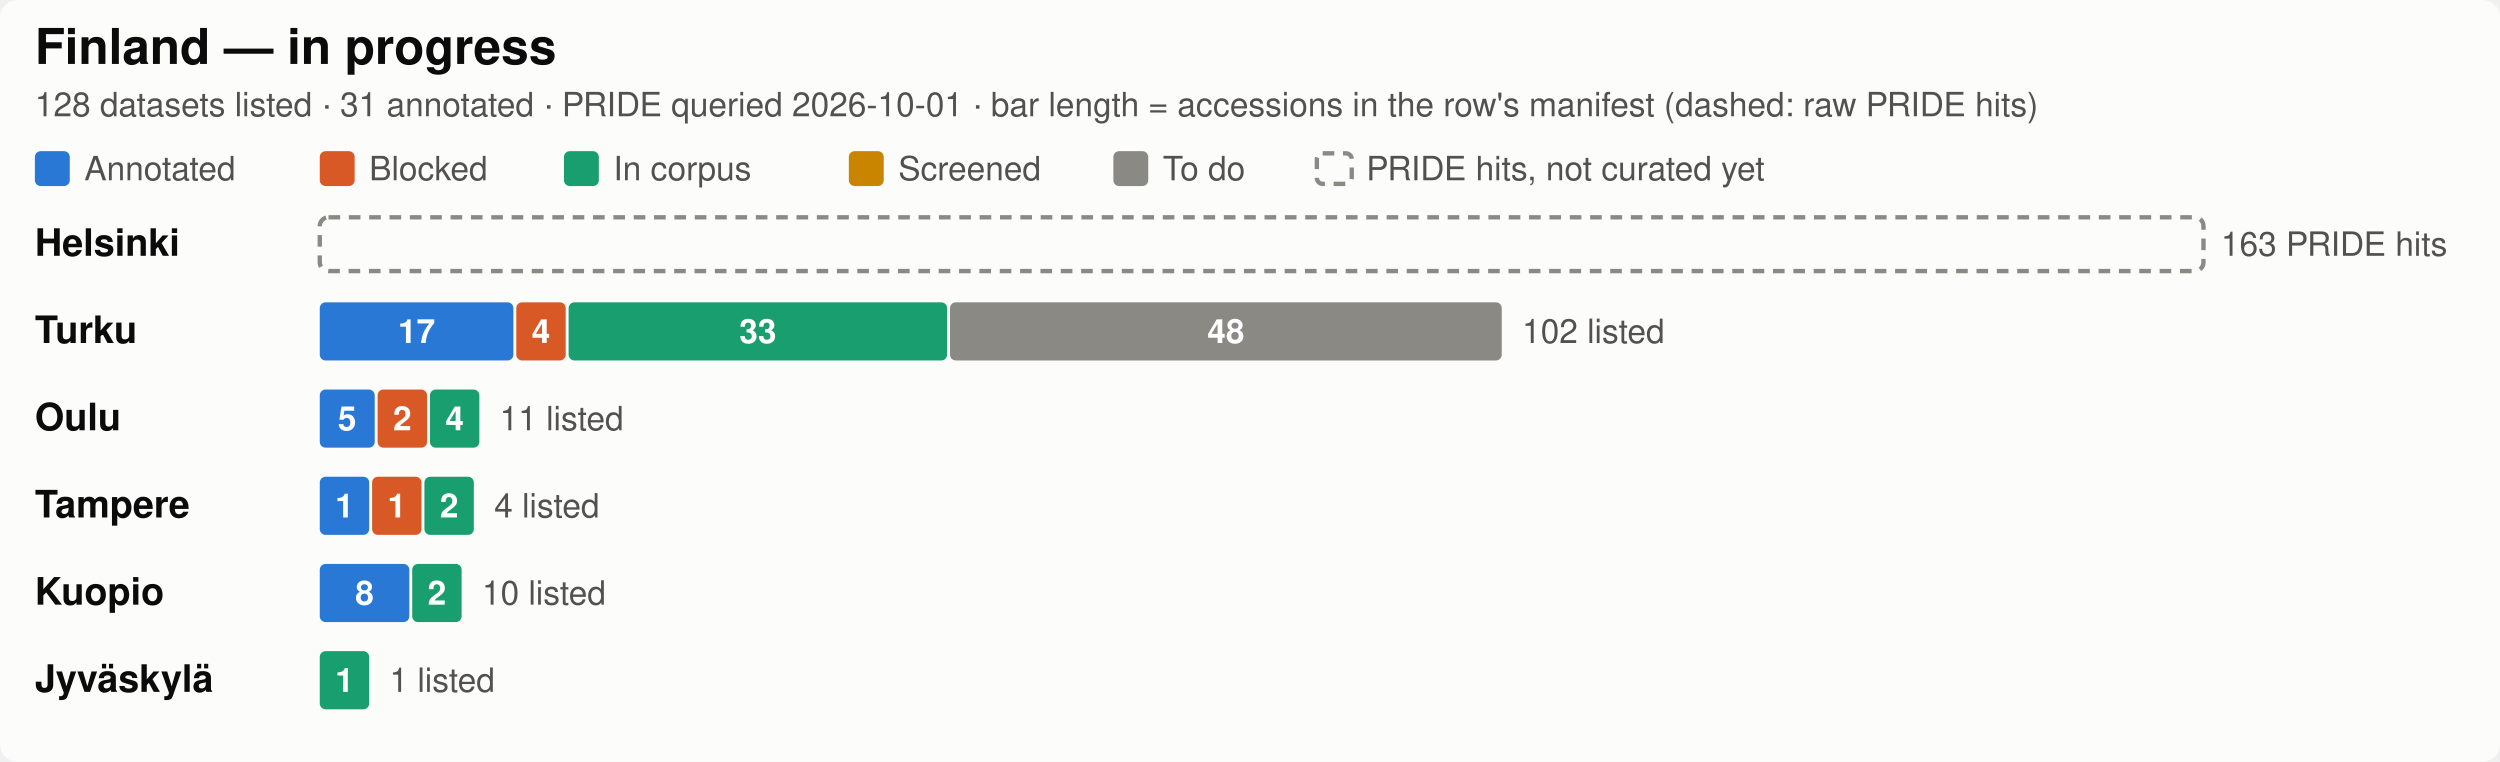
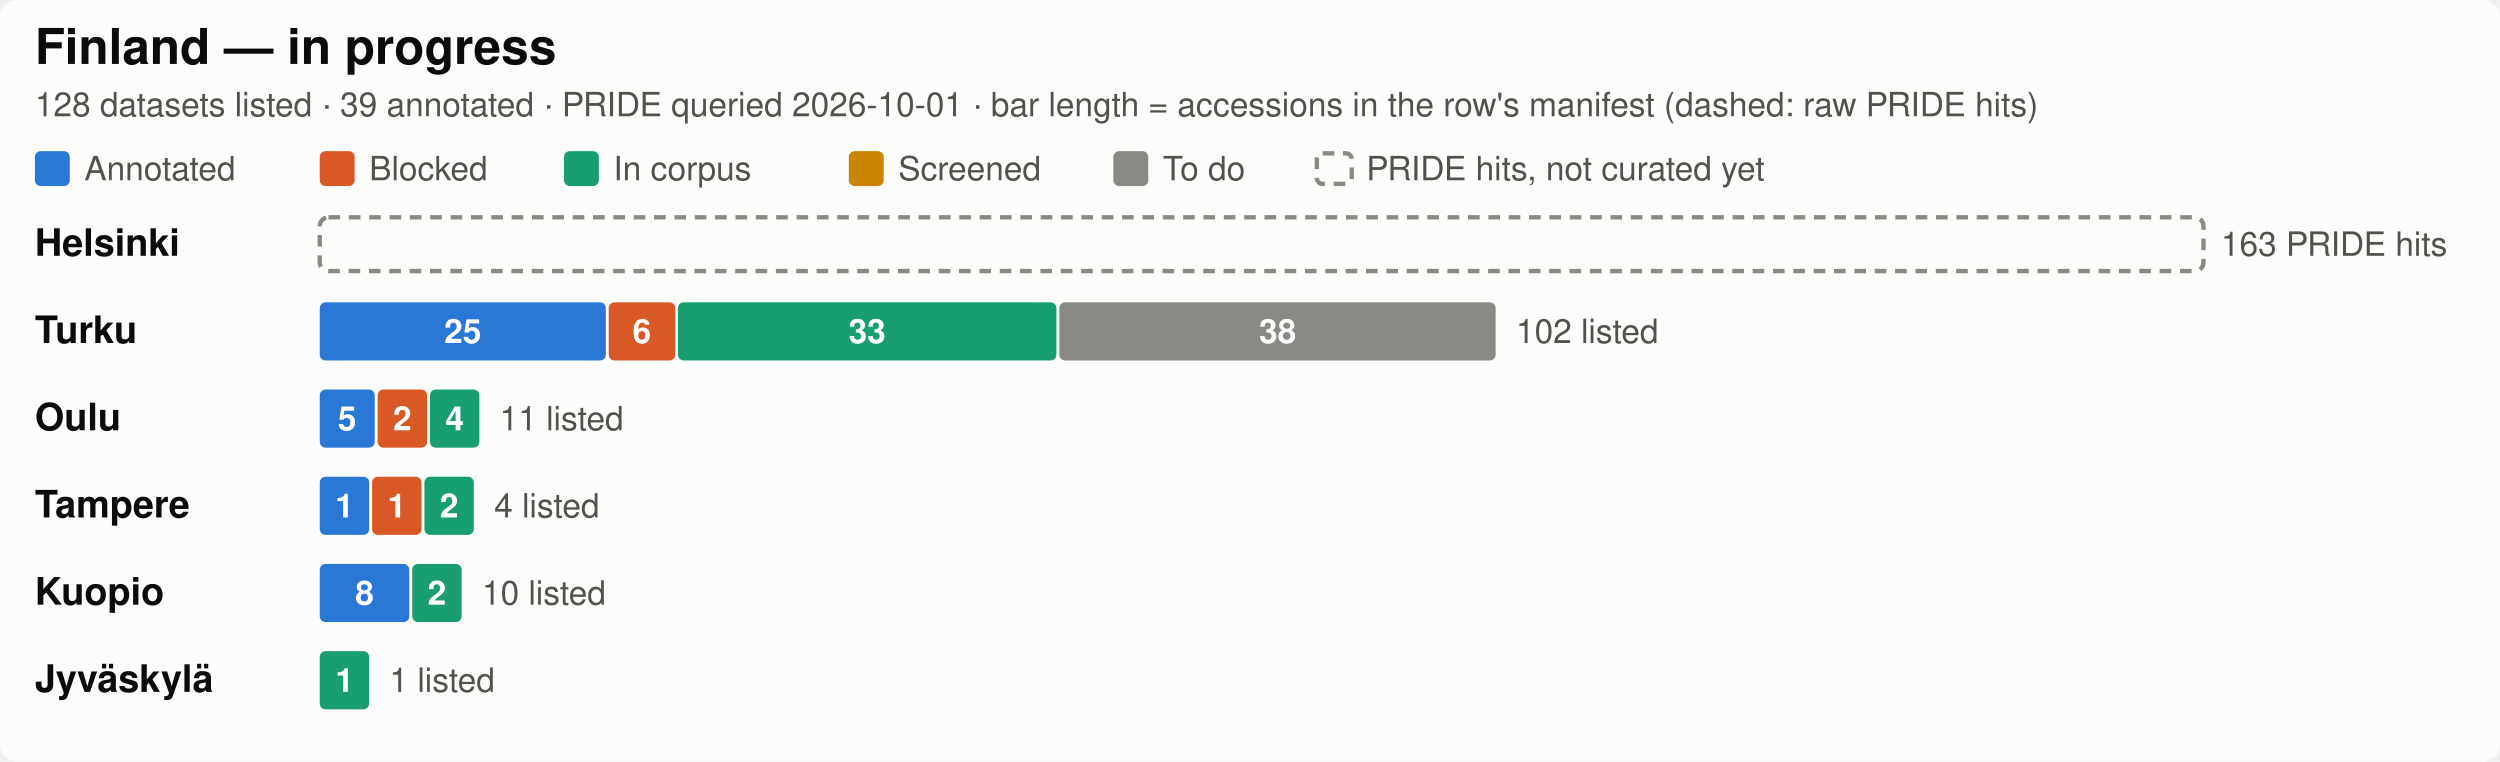
<svg xmlns="http://www.w3.org/2000/svg" width="860" height="262" viewBox="0 0 860 262" role="img" aria-label="Finland SDRF progress by city">
  <style>
  .bg { fill: #fcfcfb; }
  .title { fill: #0b0b0b; font-size: 17px; font-weight: 600; }
  .city { fill: #0b0b0b; font-size: 13px; font-weight: 600; }
  .sub, .legend, .total { fill: #52514e; font-size: 11.5px; }
  .seg { font-size: 11.5px; font-weight: 600; fill: #ffffff; font-variant-numeric: tabular-nums; }
  .uncurated { fill: none; stroke: #8a8983; stroke-width: 1.5; stroke-dasharray: 4 3; }
  text { font-family: -apple-system, "Segoe UI", Helvetica, Arial, sans-serif; }
  .c-annotated { fill: #2a78d6; }
  .c-blocked { fill: #d95926; }
  .c-in_corpus { fill: #199e70; }
  .c-screened { fill: #c98500; }
  .c-todo { fill: #8a8983; }

  @media (prefers-color-scheme: dark) {
    .bg { fill: #1a1a19; }
    .title, .city { fill: #ffffff; }
    .sub, .legend, .total { fill: #c3c2b7; }
    .uncurated { stroke: #8f8e86; }
    .c-annotated { fill: #3987e5; }
    .c-blocked { fill: #d95926; }
    .c-in_corpus { fill: #199e70; }
    .c-screened { fill: #c98500; }
    .c-todo { fill: #6b6a65; }
  }
</style>
  <rect class="bg" width="860" height="262" rx="6" />
  <text class="title" x="12" y="22">Finland — in progress</text>
-   <text class="sub" x="12" y="40">128 datasets listed · 31 annotated · PRIDE queried 2026-10-01 · bar length = accessions in the row's manifest (dashed: raw PRIDE hits)</text>
+   <text class="sub" x="12" y="40">128 datasets listed · 39 annotated · PRIDE queried 2026-10-01 · bar length = accessions in the row's manifest (dashed: raw PRIDE hits)</text>
  <rect class="c-annotated" fill="#2a78d6" x="12" y="52" width="12" height="12" rx="2" />
  <text class="legend" x="29" y="62">Annotated</text>
  <rect class="c-blocked" fill="#d95926" x="110" y="52" width="12" height="12" rx="2" />
  <text class="legend" x="127" y="62">Blocked</text>
  <rect class="c-in_corpus" fill="#199e70" x="194" y="52" width="12" height="12" rx="2" />
  <text class="legend" x="211" y="62">In corpus</text>
  <rect class="c-screened" fill="#c98500" x="292" y="52" width="12" height="12" rx="2" />
  <text class="legend" x="309" y="62">Screened</text>
  <rect class="c-todo" fill="#8a8983" x="383" y="52" width="12" height="12" rx="2" />
  <text class="legend" x="400" y="62">To do</text>
  <rect class="uncurated" fill="none" stroke="#8a8983" x="453" y="52.75" width="12" height="10.5" rx="2" />
  <text class="legend" x="470" y="62">PRIDE hits, not curated yet</text>
  <text class="city" x="12" y="88.0">Helsinki</text>
  <rect class="uncurated" fill="none" stroke="#8a8983" x="110" y="74.75" width="648.0" height="18.5" rx="3" />
  <text class="total" x="764.0" y="88.0">163 PRIDE hits</text>
  <text class="city" x="12" y="118.0">Turku</text>
-   <rect class="c-annotated" fill="#2a78d6" x="110.0" y="104" width="66.6" height="20" rx="2" />
-   <text class="seg" x="143.3" y="118.0" text-anchor="middle">17</text>
-   <rect class="c-blocked" fill="#d95926" x="177.6" y="104" width="17.0" height="20" rx="2" />
-   <text class="seg" x="186.1" y="118.0" text-anchor="middle">4</text>
-   <rect class="c-in_corpus" fill="#199e70" x="195.6" y="104" width="130.2" height="20" rx="2" />
-   <text class="seg" x="260.7" y="118.0" text-anchor="middle">33</text>
-   <rect class="c-todo" fill="#8a8983" x="326.8" y="104" width="189.8" height="20" rx="2" />
-   <text class="seg" x="421.7" y="118.0" text-anchor="middle">48</text>
-   <text class="total" x="523.6" y="118.0">102 listed</text>
+   <rect class="c-annotated" fill="#2a78d6" x="110.0" y="104" width="98.4" height="20" rx="2" />
+   <text class="seg" x="159.2" y="118.0" text-anchor="middle">25</text>
+   <rect class="c-blocked" fill="#d95926" x="209.4" y="104" width="22.9" height="20" rx="2" />
+   <text class="seg" x="220.8" y="118.0" text-anchor="middle">6</text>
+   <rect class="c-in_corpus" fill="#199e70" x="233.2" y="104" width="130.2" height="20" rx="2" />
+   <text class="seg" x="298.3" y="118.0" text-anchor="middle">33</text>
+   <rect class="c-todo" fill="#8a8983" x="364.4" y="104" width="150.1" height="20" rx="2" />
+   <text class="seg" x="439.5" y="118.0" text-anchor="middle">38</text>
+   <text class="total" x="521.5" y="118.0">102 listed</text>
  <text class="city" x="12" y="148.0">Oulu</text>
  <rect class="c-annotated" fill="#2a78d6" x="110.0" y="134" width="18.9" height="20" rx="2" />
  <text class="seg" x="119.4" y="148.0" text-anchor="middle">5</text>
  <rect class="c-blocked" fill="#d95926" x="129.9" y="134" width="17.0" height="20" rx="2" />
  <text class="seg" x="138.4" y="148.0" text-anchor="middle">2</text>
  <rect class="c-in_corpus" fill="#199e70" x="147.9" y="134" width="17.0" height="20" rx="2" />
  <text class="seg" x="156.4" y="148.0" text-anchor="middle">4</text>
  <text class="total" x="171.9" y="148.0">11 listed</text>
  <text class="city" x="12" y="178.0">Tampere</text>
  <rect class="c-annotated" fill="#2a78d6" x="110.0" y="164" width="17.0" height="20" rx="2" />
  <text class="seg" x="118.5" y="178.0" text-anchor="middle">1</text>
  <rect class="c-blocked" fill="#d95926" x="128.0" y="164" width="17.0" height="20" rx="2" />
  <text class="seg" x="136.5" y="178.0" text-anchor="middle">1</text>
  <rect class="c-in_corpus" fill="#199e70" x="146.0" y="164" width="17.0" height="20" rx="2" />
  <text class="seg" x="154.5" y="178.0" text-anchor="middle">2</text>
  <text class="total" x="170.0" y="178.0">4 listed</text>
  <text class="city" x="12" y="208.0">Kuopio</text>
  <rect class="c-annotated" fill="#2a78d6" x="110.0" y="194" width="30.8" height="20" rx="2" />
  <text class="seg" x="125.4" y="208.0" text-anchor="middle">8</text>
  <rect class="c-in_corpus" fill="#199e70" x="141.8" y="194" width="17.0" height="20" rx="2" />
  <text class="seg" x="150.3" y="208.0" text-anchor="middle">2</text>
  <text class="total" x="165.8" y="208.0">10 listed</text>
  <text class="city" x="12" y="238.0">Jyväskylä</text>
  <rect class="c-in_corpus" fill="#199e70" x="110.0" y="224" width="17.0" height="20" rx="2" />
  <text class="seg" x="118.5" y="238.0" text-anchor="middle">1</text>
  <text class="total" x="134.0" y="238.0">1 listed</text>
</svg>
